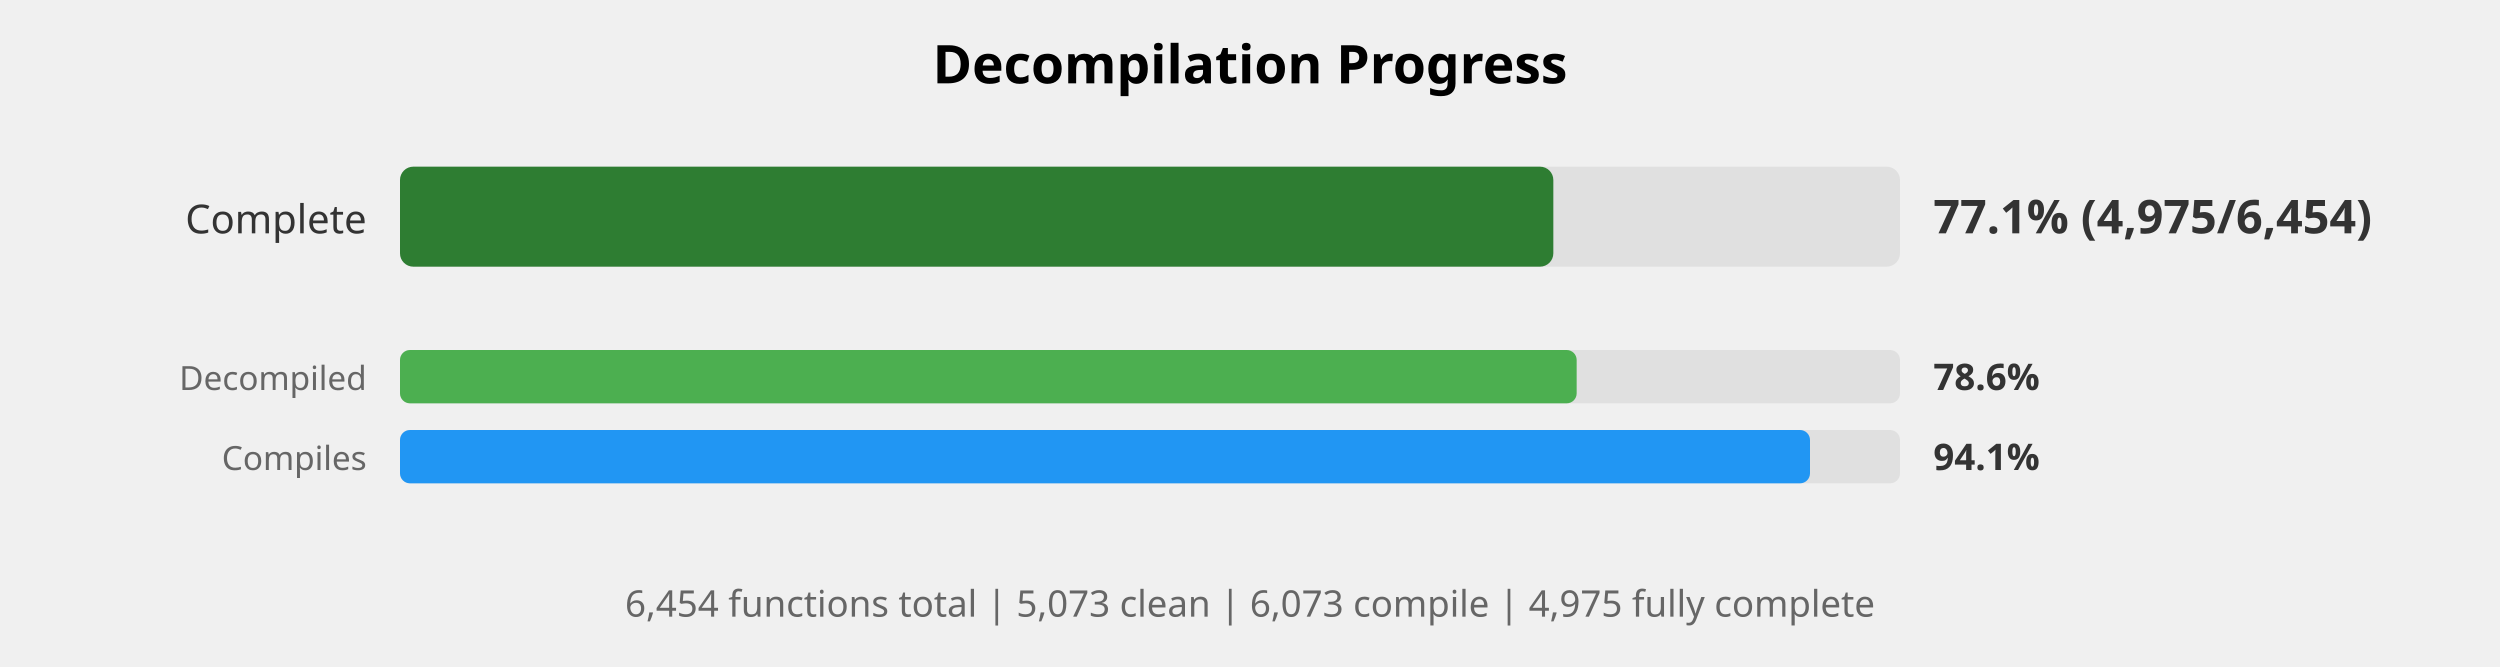
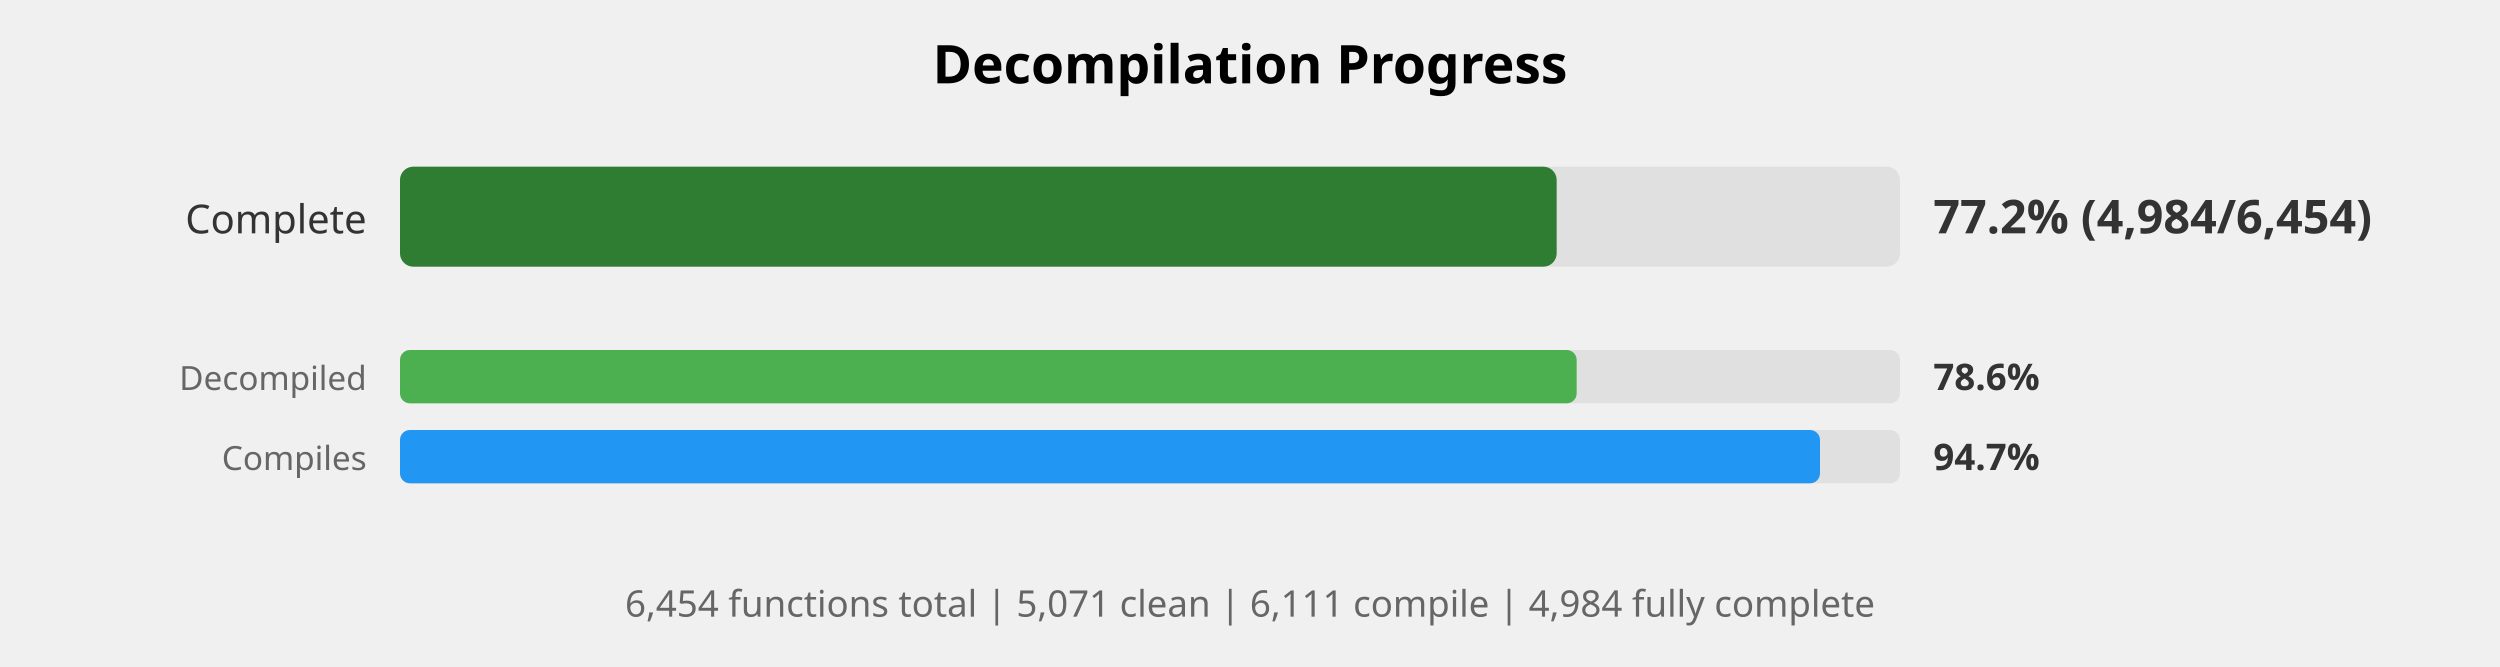
<svg xmlns="http://www.w3.org/2000/svg" width="750" height="200" viewBox="0 0 750 200">
  <style>
    .title { font: bold 16px sans-serif; }
    .label { font: 12px sans-serif; fill: #333; }
    .small-label { font: 10px sans-serif; fill: #666; }
    .percent { font: bold 14px sans-serif; fill: #333; }
    .small-percent { font: bold 11px sans-serif; fill: #333; }
    .summary { font: 11px sans-serif; fill: #666; }
  </style>
  <rect width="100%%" height="100%%" fill="white" />
  <text x="375" y="25" class="title" text-anchor="middle">Decompilation Progress</text>
  <text x="110" y="70" class="label" text-anchor="end">Complete</text>
  <rect x="120" y="50" width="450" height="30" fill="#E0E0E0" rx="4" />
-   <rect x="120" y="50" width="346" height="30" fill="#2E7D32" rx="4" />
-   <text x="580" y="70" class="percent">77.1% (4,975/6,454)</text>
+   <rect x="120" y="50" width="347" height="30" fill="#2E7D32" rx="4" />
+   <text x="580" y="70" class="percent">77.2% (4,984/6,454)</text>
  <text x="110" y="117" class="small-label" text-anchor="end">Decompiled</text>
  <rect x="120" y="105" width="450" height="16" fill="#E0E0E0" rx="3" />
  <rect x="120" y="105" width="353" height="16" fill="#4CAF50" rx="3" />
  <text x="580" y="117" class="small-percent">78.6%</text>
  <text x="110" y="141" class="small-label" text-anchor="end">Compiles</text>
  <rect x="120" y="129" width="450" height="16" fill="#E0E0E0" rx="3" />
-   <rect x="120" y="129" width="423" height="16" fill="#2196F3" rx="3" />
-   <text x="580" y="141" class="small-percent">94.1%</text>
+   <rect x="120" y="129" width="426" height="16" fill="#2196F3" rx="3" />
+   <text x="580" y="141" class="small-percent">94.7%</text>
  <text x="375" y="185" class="summary" text-anchor="middle">
-     6,454 functions total | 5,073 clean | 6,073 compile | 4,975 fully complete
+     6,454 functions total | 5,071 clean | 6,111 compile | 4,984 fully complete
  </text>
</svg>
